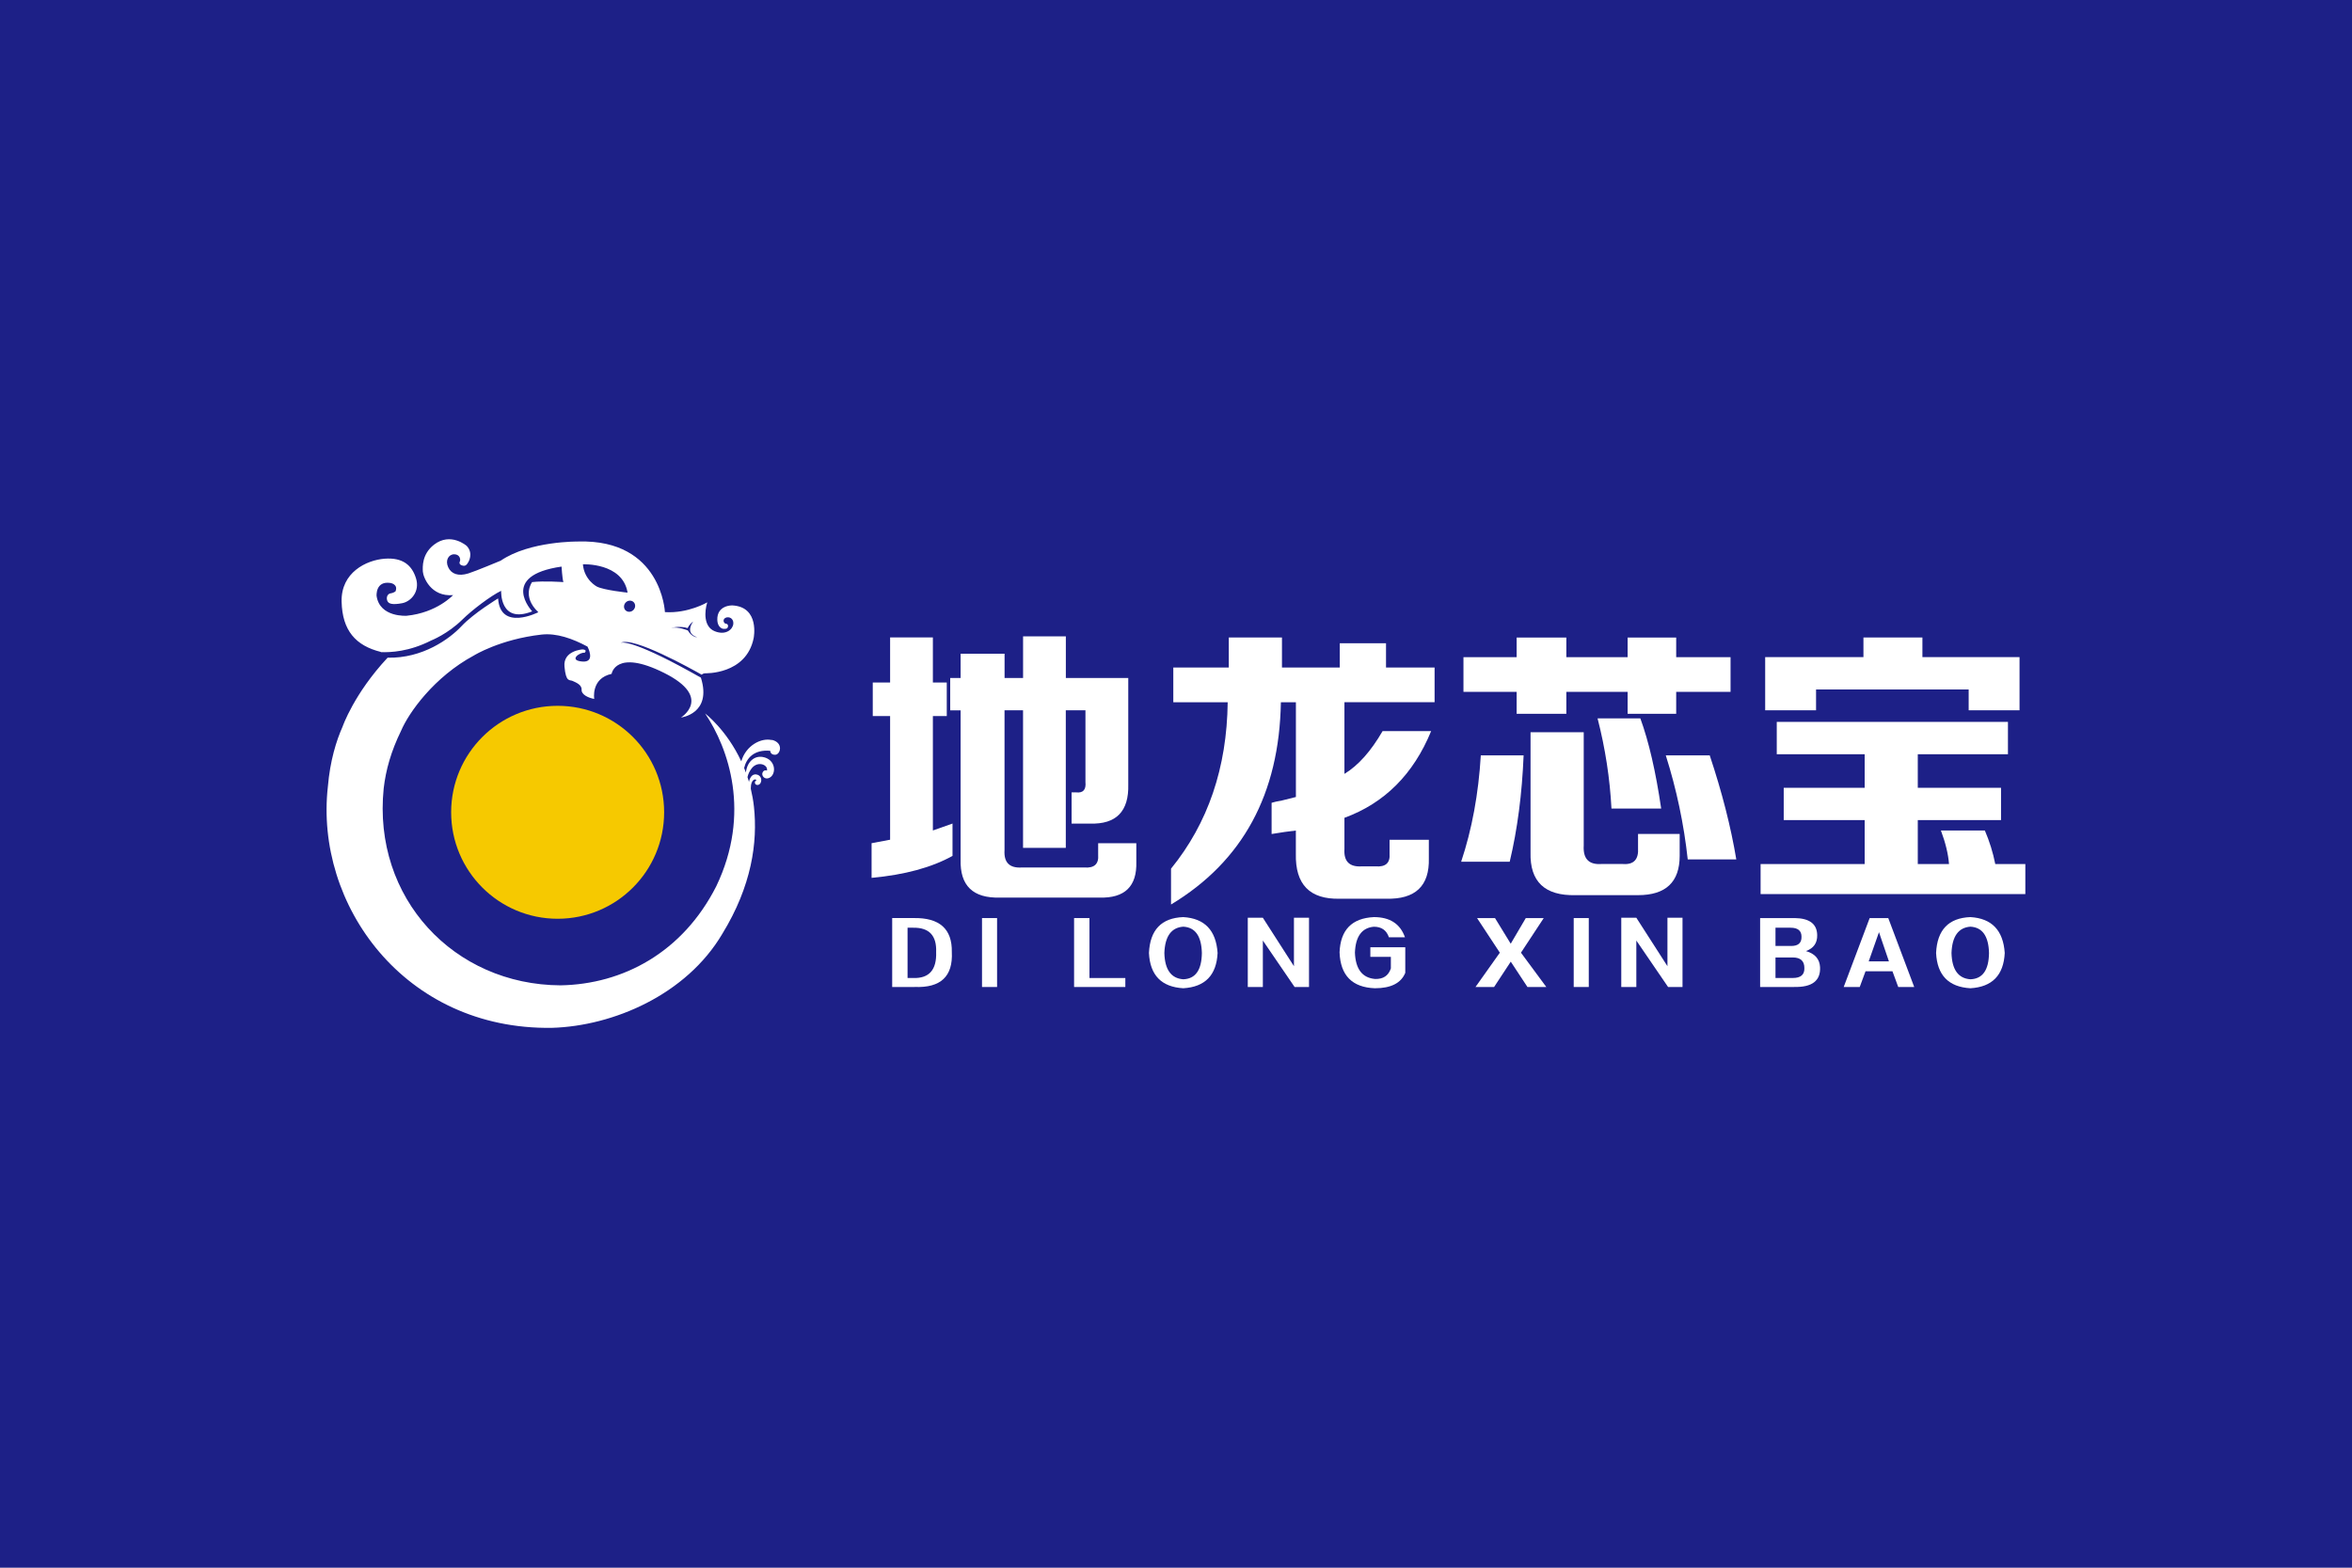
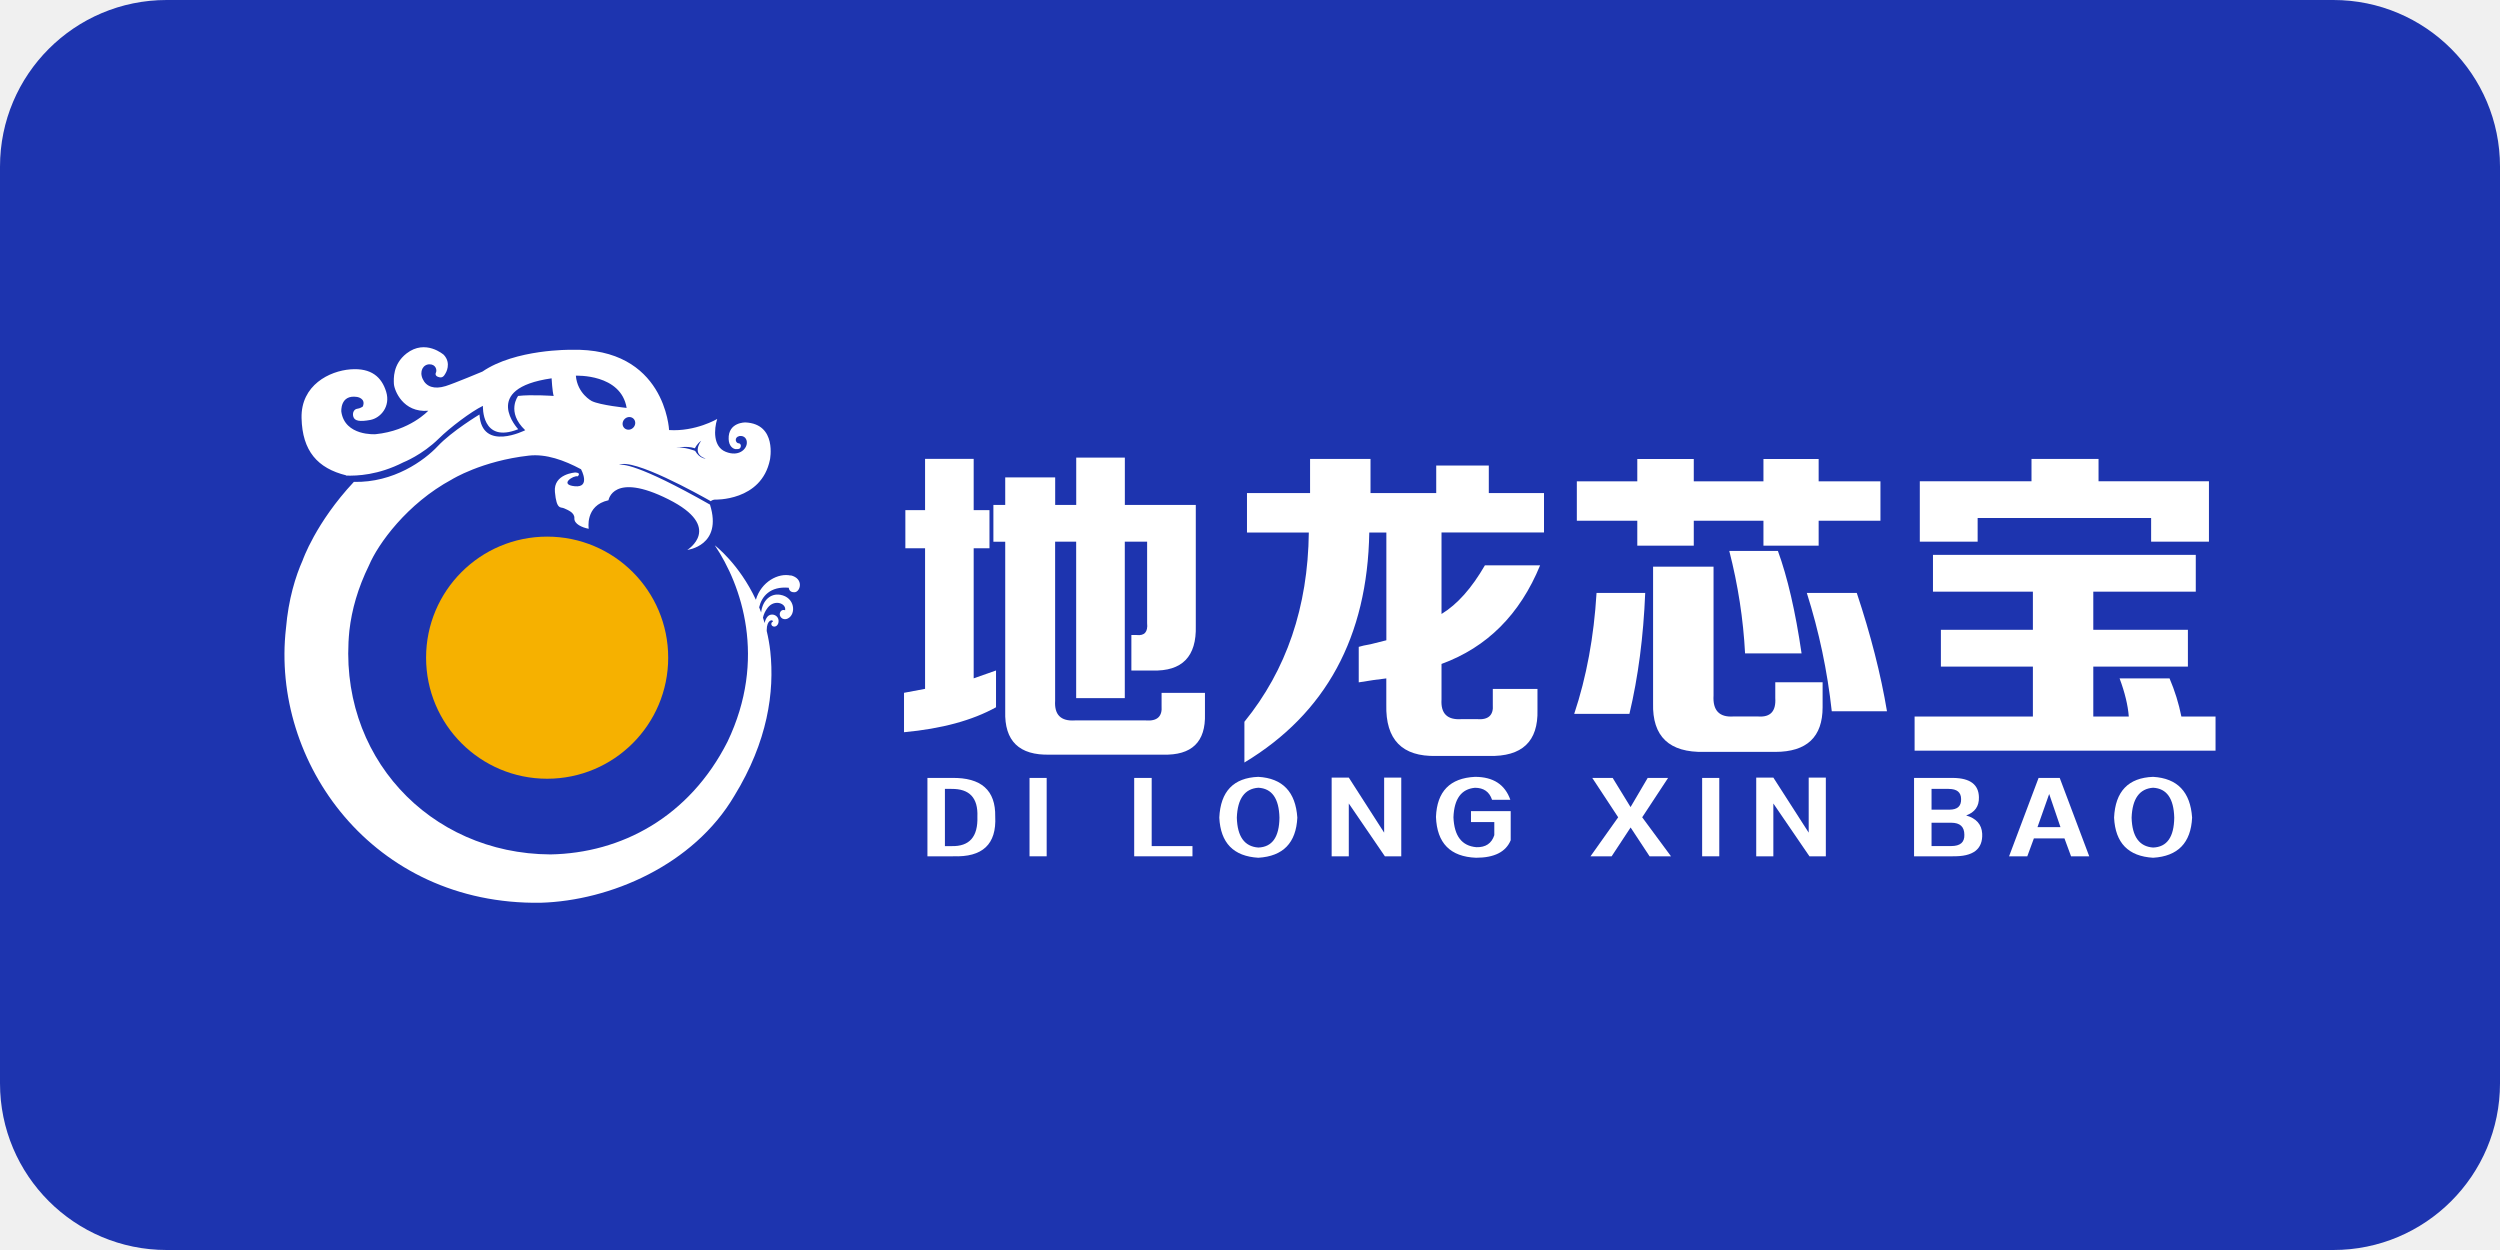
- <svg xmlns="http://www.w3.org/2000/svg" width="150" height="100" viewBox="0 0 150 100" fill="none">
-   <g clip-path="url(#clip0_2760_91812)">
-     <path d="M150 0H0V100H150V0Z" fill="#1D2087" />
-     <path d="M49.228 47.209C48.542 47.047 47.572 47.55 47.275 48.564C46.333 46.542 44.969 45.511 44.969 45.511C46.472 47.739 47.908 51.881 45.683 56.528C43.536 60.764 39.719 62.784 35.747 62.853C28.95 62.82 23.758 57.289 24.47 50.292C24.606 49.114 24.939 47.925 25.575 46.623C26.078 45.439 27.695 43.175 30.225 41.811C30.225 41.811 31.892 40.775 34.544 40.478C35.5 40.373 36.514 40.734 37.467 41.245C37.467 41.245 38.028 42.286 37.117 42.197C36.206 42.109 37.05 41.57 37.278 41.642C37.278 41.642 37.506 41.445 37.147 41.425C37.147 41.425 35.903 41.498 36 42.52C36.094 43.545 36.325 43.345 36.517 43.436C36.708 43.525 37.111 43.67 37.092 43.992C37.072 44.314 37.525 44.514 37.897 44.584C37.897 44.584 37.675 43.273 39.006 42.984C39.006 42.984 39.253 41.367 42.37 42.931C45.483 44.495 43.428 45.77 43.428 45.77C43.428 45.77 45.419 45.536 44.703 43.236C44.703 43.236 44.703 43.234 44.703 43.228C40.606 40.903 39.747 40.953 39.594 41.003C40.356 40.578 44.097 42.667 44.747 43.036C44.786 42.998 44.85 42.964 44.956 42.947C44.956 42.947 47.589 43.053 48.064 40.709C48.064 40.709 48.478 38.7 46.689 38.617C46.689 38.617 45.714 38.595 45.747 39.55C45.761 39.942 45.983 40.097 46.139 40.114C46.378 40.128 46.406 40.056 46.428 39.967C46.444 39.914 46.422 39.795 46.311 39.789C46.139 39.784 46.033 39.456 46.35 39.381C46.639 39.339 46.789 39.559 46.767 39.789C46.745 40.125 46.311 40.556 45.586 40.267C44.861 39.981 44.925 38.998 45.106 38.422C45.106 38.422 43.886 39.142 42.406 39.045C42.406 39.045 42.2 34.398 36.897 34.542C36.897 34.542 33.786 34.495 31.933 35.764C31.933 35.764 30.328 36.436 29.869 36.578C29.225 36.778 28.778 36.609 28.583 36.181C28.381 35.745 28.608 35.356 28.967 35.356C29.325 35.356 29.4 35.692 29.32 35.834C29.32 35.834 29.225 36.025 29.525 36.084C29.686 36.117 29.778 36.025 29.867 35.856C29.867 35.856 30.214 35.306 29.767 34.825C29.767 34.825 28.744 33.917 27.675 34.748C26.897 35.356 26.956 36.172 26.967 36.459C26.992 36.817 27.472 38.081 28.895 37.961C28.895 37.961 27.864 39.086 25.936 39.278C25.936 39.278 24.217 39.398 24.017 38.014C24.017 38.014 23.936 37.042 24.897 37.186C24.897 37.186 25.414 37.259 25.222 37.725C25.222 37.725 25.072 37.834 24.908 37.85C24.744 37.87 24.622 38.061 24.689 38.292C24.758 38.539 25.058 38.586 25.642 38.478C26.222 38.37 26.786 37.722 26.533 36.898C26.281 36.072 25.703 35.55 24.531 35.639C23.358 35.728 21.744 36.52 21.786 38.37C21.828 40.22 22.683 41.189 24.292 41.586C24.292 41.586 24.286 41.592 24.281 41.6C24.908 41.617 26.078 41.578 27.497 40.856C27.497 40.856 28.556 40.442 29.489 39.52C30.106 38.911 31.292 38.011 31.961 37.686C31.961 37.686 31.858 39.825 33.942 38.998C33.942 38.998 31.789 36.717 35.814 36.142C35.814 36.142 35.856 36.898 35.931 37.131C35.931 37.131 34.678 37.042 33.936 37.131C33.936 37.131 33.25 38.028 34.333 39.053C34.333 39.053 31.9 40.292 31.767 38.172C31.767 38.172 30.217 39.106 29.425 39.95C28.675 40.75 26.953 42.006 24.72 41.953C22.57 44.253 21.85 46.347 21.85 46.347C21.45 47.242 21.05 48.525 20.911 50.172C20.058 57.67 25.761 65.706 35.2 65.564C39.106 65.45 43.775 63.45 46.064 59.57C47.942 56.509 48.328 53.728 48.083 51.459C48.039 51.059 47.969 50.681 47.883 50.32C47.883 50.303 47.883 50.284 47.883 50.267C47.883 49.689 48.217 49.645 48.239 49.786C48.239 49.786 48.15 49.814 48.142 49.9C48.122 50.123 48.483 50.156 48.542 49.842C48.617 49.436 48.125 49.245 47.906 49.539C47.836 49.634 47.789 49.742 47.767 49.873C47.736 49.77 47.706 49.667 47.672 49.57C47.714 49.381 47.797 49.192 47.939 49.011C48.328 48.514 48.995 48.778 48.914 49.153C48.914 49.153 48.719 49.072 48.631 49.284C48.547 49.478 48.77 49.767 49.072 49.614C49.539 49.378 49.481 48.428 48.639 48.286C48.117 48.197 47.65 48.578 47.569 49.278C47.533 49.181 47.497 49.084 47.458 48.989C47.597 48.389 48.067 47.795 49.122 47.892C49.122 47.892 49.122 48.161 49.447 48.145C49.77 48.128 49.995 47.375 49.219 47.192L49.228 47.209ZM43.856 40.067C43.856 40.067 43.964 39.814 44.208 39.645C44.208 39.645 43.628 40.381 44.458 40.645C44.458 40.645 44.131 40.664 43.867 40.214C43.867 40.214 43.25 39.961 42.808 40.047C42.808 40.047 43.37 39.906 43.856 40.067ZM40.506 38.67C40.492 38.864 40.325 39.025 40.128 39.025C39.931 39.025 39.783 38.867 39.797 38.67C39.811 38.475 39.978 38.314 40.175 38.314C40.372 38.314 40.52 38.472 40.506 38.67ZM40.028 37.803C40.028 37.803 38.531 37.65 38.067 37.417C38.067 37.417 37.258 37 37.175 35.995C37.175 35.995 39.708 35.878 40.025 37.806L40.028 37.803Z" fill="white" />
-     <path d="M35.564 58.606C39.315 58.606 42.355 55.565 42.355 51.814C42.355 48.063 39.315 45.023 35.564 45.023C31.813 45.023 28.772 48.063 28.772 51.814C28.772 55.565 31.813 58.606 35.564 58.606Z" fill="#F6C900" />
-     <path d="M60.747 54.597C59.419 55.334 57.7 55.803 55.586 55.997V53.786L56.767 53.564V45.675H55.661V43.536H56.767V40.661H59.495V43.536H60.381V45.675H59.495V52.975L60.747 52.533V54.597ZM65.245 54.084V45.309H64.064V54.231C64.014 55.017 64.383 55.386 65.169 55.336H69.15C69.789 55.386 70.083 55.114 70.036 54.525V53.789H72.469V54.97C72.517 56.542 71.733 57.303 70.111 57.256H63.77C62.047 57.303 61.214 56.492 61.264 54.822V45.311H60.6V43.247H61.264V41.7H64.067V43.247H65.247V40.592H67.975V43.247H71.956V50.031C72.003 51.753 71.192 52.586 69.522 52.536H68.342V50.545H68.636C69.078 50.595 69.275 50.372 69.225 49.881V45.309H67.972V54.084H65.245Z" fill="white" />
-     <path d="M74.828 44.792V42.581H78.367V40.664H81.758V42.581H85.445V41.033H88.394V42.581H91.492V44.792H85.742V49.364C86.628 48.825 87.436 47.914 88.175 46.636H91.272C90.142 49.389 88.297 51.233 85.742 52.167V54.158C85.692 54.945 86.061 55.314 86.847 55.264H87.733C88.372 55.314 88.667 55.042 88.62 54.453V53.567H91.125V54.747C91.172 56.517 90.264 57.375 88.397 57.328H85.447C83.531 57.375 82.597 56.417 82.644 54.453V52.978C82.203 53.028 81.686 53.1 81.097 53.2V51.209C81.245 51.161 81.467 51.111 81.761 51.061C82.153 50.964 82.45 50.889 82.647 50.839V44.795H81.689C81.589 50.645 79.256 54.945 74.683 57.697V55.411C77.042 52.511 78.247 48.972 78.297 44.795H74.833L74.828 44.792Z" fill="white" />
-     <path d="M94.442 48.184H97.169C97.069 50.642 96.775 52.903 96.283 54.967H93.186C93.875 52.903 94.292 50.642 94.439 48.184H94.442ZM96.725 45.531V44.131H93.333V41.92H96.725V40.667H99.894V41.92H103.803V40.667H106.9V41.92H110.367V44.131H106.9V45.531H103.803V44.131H99.894V45.531H96.725ZM97.611 46.709H101.003V53.934C100.953 54.77 101.322 55.164 102.108 55.114H103.508C104.197 55.164 104.514 54.82 104.467 54.081V53.195H107.122V54.595C107.122 56.264 106.236 57.1 104.467 57.1H100.486C98.519 57.148 97.561 56.239 97.611 54.373V46.706V46.709ZM104.614 45.825C105.153 47.3 105.597 49.217 105.942 51.575H102.772C102.672 49.659 102.378 47.742 101.886 45.825H104.614ZM109.039 48.184C109.825 50.542 110.389 52.756 110.733 54.82H107.636C107.389 52.559 106.922 50.348 106.236 48.184H109.039Z" fill="white" />
-     <path d="M113.314 48.111V46.047H128.058V48.111H122.308V50.25H127.617V52.314H122.308V55.117H124.3C124.25 54.478 124.078 53.767 123.783 52.978H126.586C126.881 53.667 127.103 54.378 127.25 55.117H129.167V57.033H112.283V55.117H118.92V52.314H113.758V50.25H118.92V48.111H113.317H113.314ZM128.797 41.917V45.309H125.553V43.981H115.82V45.309H112.575V41.917H118.842V40.664H122.603V41.917H128.797Z" fill="white" />
-     <path d="M58.331 62.959H56.9V58.561H58.269C59.919 58.533 60.73 59.256 60.703 60.728C60.783 62.281 59.994 63.025 58.331 62.956V62.959ZM58.25 59.175H57.88V62.386H58.25C59.258 62.414 59.742 61.861 59.703 60.731C59.744 59.681 59.258 59.164 58.25 59.178V59.175Z" fill="white" />
-     <path d="M63.589 62.959H62.628V58.562H63.589V62.959Z" fill="white" />
-     <path d="M71.772 62.959H68.5V58.562H69.481V62.386H71.769V62.959H71.772Z" fill="white" />
-     <path d="M77.653 60.789C77.583 62.206 76.856 62.956 75.464 63.039C74.072 62.958 73.344 62.208 73.275 60.789C73.342 59.317 74.072 58.553 75.464 58.5C76.828 58.581 77.555 59.344 77.653 60.789ZM76.65 60.789C76.622 59.711 76.228 59.153 75.464 59.111C74.7 59.167 74.297 59.725 74.258 60.789C74.286 61.853 74.689 62.411 75.464 62.467C76.242 62.439 76.636 61.881 76.65 60.789Z" fill="white" />
-     <path d="M83.483 62.959H82.564L80.539 59.995V62.959H79.578V58.542H80.539L82.522 61.631V58.542H83.483V62.959Z" fill="white" />
-     <path d="M89.6 59.789H88.578C88.428 59.339 88.108 59.114 87.617 59.114C86.853 59.183 86.45 59.733 86.411 60.769C86.453 61.819 86.881 62.378 87.7 62.447C88.217 62.461 88.553 62.236 88.703 61.772V61.036H87.395V60.422H89.622V62.058C89.35 62.714 88.703 63.039 87.681 63.039C86.236 62.983 85.486 62.222 85.431 60.75C85.486 59.319 86.214 58.569 87.62 58.5C88.642 58.5 89.303 58.931 89.603 59.789H89.6Z" fill="white" />
-     <path d="M98.62 62.959H97.414L96.35 61.342L95.286 62.959H94.1L95.653 60.77L94.2 58.562H95.344L96.347 60.198L97.308 58.562H98.453L97 60.77L98.617 62.959H98.62Z" fill="white" />
-     <path d="M101.325 62.959H100.364V58.562H101.325V62.959Z" fill="white" />
-     <path d="M107.303 62.959H106.383L104.358 59.995V62.959H103.397V58.542H104.358L106.342 61.631V58.542H107.303V62.959Z" fill="white" />
-     <path d="M114.419 62.959H112.253V58.562H114.461C115.403 58.575 115.878 58.937 115.892 59.645C115.905 60.15 115.667 60.489 115.175 60.667C115.747 60.831 116.047 61.173 116.075 61.689C116.117 62.562 115.564 62.984 114.419 62.956V62.959ZM114.194 59.175H113.233V60.342H114.236C114.686 60.342 114.903 60.145 114.892 59.75C114.892 59.37 114.661 59.178 114.197 59.178L114.194 59.175ZM114.339 61.075H113.233V62.384H114.339C114.844 62.384 115.089 62.173 115.075 61.75C115.075 61.3 114.83 61.075 114.339 61.075Z" fill="white" />
-     <path d="M122.083 62.959H121.061L120.692 61.956H118.975L118.605 62.959H117.583L119.239 58.562H120.425L122.08 62.959H122.083ZM119.833 59.462L119.178 61.323H120.467L119.833 59.462Z" fill="white" />
-     <path d="M127.853 60.789C127.783 62.206 127.056 62.956 125.664 63.039C124.272 62.958 123.545 62.208 123.475 60.789C123.542 59.317 124.272 58.553 125.664 58.5C127.028 58.581 127.756 59.344 127.853 60.789ZM126.85 60.789C126.822 59.711 126.428 59.153 125.664 59.111C124.9 59.167 124.497 59.725 124.458 60.789C124.486 61.853 124.889 62.411 125.664 62.467C126.442 62.439 126.836 61.881 126.85 60.789Z" fill="white" />
+ <svg xmlns="http://www.w3.org/2000/svg" width="180" height="90" viewBox="0 0 180 90" fill="none">
+   <g clip-path="url(#clip0_2890_194099)">
+     <rect width="180" height="90" rx="12" fill="#1D34AF" />
+     <path d="M56.929 41.441C56.049 41.234 54.805 41.88 54.423 43.181C53.215 40.586 51.465 39.263 51.465 39.263C53.393 42.122 55.236 47.437 52.381 53.401C49.625 58.838 44.727 61.429 39.629 61.518C30.906 61.476 24.243 54.378 25.156 45.398C25.331 43.887 25.758 42.361 26.575 40.689C27.22 39.17 29.295 36.265 32.542 34.515C32.542 34.515 34.681 33.185 38.086 32.803C39.312 32.668 40.613 33.131 41.836 33.787C41.836 33.787 42.556 35.124 41.387 35.01C40.217 34.896 41.301 34.204 41.593 34.297C41.593 34.297 41.886 34.044 41.426 34.019C41.426 34.019 39.829 34.112 39.954 35.424C40.075 36.739 40.371 36.482 40.617 36.6C40.863 36.714 41.38 36.9 41.355 37.313C41.33 37.727 41.911 37.983 42.388 38.072C42.388 38.072 42.103 36.39 43.811 36.019C43.811 36.019 44.128 33.944 48.128 35.951C52.124 37.958 49.486 39.594 49.486 39.594C49.486 39.594 52.042 39.295 51.122 36.343C51.122 36.343 51.122 36.34 51.122 36.333C45.864 33.349 44.763 33.413 44.566 33.477C45.543 32.932 50.345 35.613 51.179 36.087C51.229 36.037 51.311 35.994 51.447 35.973C51.447 35.973 54.826 36.108 55.436 33.099C55.436 33.099 55.967 30.522 53.671 30.415C53.671 30.415 52.42 30.387 52.463 31.613C52.48 32.115 52.766 32.315 52.965 32.337C53.272 32.354 53.308 32.262 53.336 32.148C53.358 32.08 53.329 31.927 53.186 31.919C52.965 31.912 52.83 31.492 53.236 31.395C53.607 31.342 53.8 31.623 53.771 31.919C53.742 32.351 53.186 32.903 52.256 32.532C51.325 32.165 51.407 30.903 51.639 30.166C51.639 30.166 50.074 31.089 48.174 30.964C48.174 30.964 47.91 25 41.105 25.185C41.105 25.185 37.112 25.125 34.735 26.754C34.735 26.754 32.674 27.617 32.086 27.798C31.259 28.055 30.685 27.838 30.436 27.289C30.175 26.729 30.468 26.23 30.927 26.23C31.387 26.23 31.483 26.661 31.38 26.843C31.38 26.843 31.259 27.089 31.644 27.164C31.851 27.207 31.968 27.089 32.082 26.872C32.082 26.872 32.528 26.166 31.954 25.549C31.954 25.549 30.642 24.383 29.27 25.449C28.272 26.23 28.346 27.278 28.361 27.645C28.393 28.105 29.009 29.727 30.835 29.574C30.835 29.574 29.512 31.017 27.038 31.263C27.038 31.263 24.831 31.417 24.575 29.641C24.575 29.641 24.471 28.394 25.705 28.579C25.705 28.579 26.368 28.672 26.122 29.271C26.122 29.271 25.93 29.41 25.719 29.431C25.509 29.456 25.352 29.702 25.438 29.998C25.527 30.315 25.912 30.376 26.66 30.237C27.405 30.098 28.129 29.267 27.805 28.208C27.48 27.15 26.739 26.479 25.234 26.593C23.73 26.708 21.659 27.724 21.712 30.098C21.766 32.472 22.864 33.716 24.928 34.226C24.928 34.226 24.921 34.233 24.913 34.244C25.719 34.265 27.22 34.215 29.042 33.288C29.042 33.288 30.4 32.757 31.598 31.574C32.389 30.793 33.911 29.638 34.77 29.221C34.77 29.221 34.638 31.966 37.312 30.903C37.312 30.903 34.549 27.977 39.715 27.239C39.715 27.239 39.768 28.208 39.864 28.508C39.864 28.508 38.257 28.394 37.305 28.508C37.305 28.508 36.424 29.659 37.815 30.975C37.815 30.975 34.692 32.565 34.521 29.845C34.521 29.845 32.532 31.042 31.516 32.126C30.553 33.153 28.343 34.764 25.477 34.696C22.718 37.648 21.794 40.336 21.794 40.336C21.281 41.484 20.768 43.131 20.589 45.245C19.495 54.866 26.814 65.179 38.927 64.998C43.939 64.852 49.932 62.285 52.869 57.305C55.279 53.376 55.774 49.808 55.461 46.895C55.404 46.382 55.315 45.897 55.204 45.434C55.204 45.412 55.204 45.387 55.204 45.366C55.204 44.624 55.632 44.568 55.66 44.749C55.66 44.749 55.546 44.785 55.536 44.895C55.511 45.181 55.974 45.223 56.049 44.821C56.145 44.3 55.514 44.054 55.233 44.432C55.144 44.553 55.083 44.692 55.054 44.86C55.015 44.728 54.976 44.596 54.933 44.471C54.987 44.229 55.094 43.986 55.275 43.755C55.774 43.117 56.63 43.455 56.527 43.937C56.527 43.937 56.277 43.833 56.163 44.104C56.056 44.354 56.341 44.724 56.73 44.528C57.329 44.225 57.254 43.006 56.174 42.824C55.504 42.71 54.905 43.199 54.801 44.097C54.755 43.972 54.709 43.847 54.659 43.726C54.837 42.956 55.439 42.193 56.794 42.318C56.794 42.318 56.794 42.664 57.211 42.642C57.625 42.621 57.913 41.655 56.919 41.42L56.929 41.441ZM50.035 32.276C50.035 32.276 50.174 31.951 50.488 31.734C50.488 31.734 49.743 32.679 50.809 33.017C50.809 33.017 50.388 33.042 50.049 32.465C50.049 32.465 49.258 32.14 48.691 32.251C48.691 32.251 49.411 32.069 50.035 32.276ZM45.736 30.483C45.718 30.732 45.504 30.939 45.251 30.939C44.998 30.939 44.809 30.736 44.827 30.483C44.845 30.233 45.059 30.026 45.312 30.026C45.565 30.026 45.754 30.23 45.736 30.483ZM45.123 29.37C45.123 29.37 43.201 29.174 42.606 28.875C42.606 28.875 41.569 28.34 41.462 27.05C41.462 27.05 44.713 26.9 45.119 29.374L45.123 29.37Z" fill="white" />
+     <path d="M39.394 56.069C44.208 56.069 48.11 52.166 48.11 47.353C48.11 42.539 44.208 38.637 39.394 38.637C34.58 38.637 30.678 42.539 30.678 47.353C30.678 52.166 34.58 56.069 39.394 56.069Z" fill="#F6B100" />
+     <path d="M71.713 50.923C70.009 51.868 67.802 52.47 65.089 52.72V49.882L66.605 49.597V39.473H65.186V36.728H66.605V33.038H70.105V36.728H71.242V39.473H70.105V48.841L71.713 48.275V50.923ZM77.484 50.264V39.002H75.969V50.453C75.905 51.462 76.379 51.936 77.388 51.871H82.497C83.317 51.936 83.694 51.586 83.634 50.831V49.886H86.757V51.401C86.817 53.419 85.812 54.395 83.73 54.335H75.591C73.381 54.395 72.312 53.354 72.376 51.212V39.006H71.524V36.357H72.376V34.372H75.973V36.357H77.488V32.949H80.989V36.357H86.097V45.063C86.158 47.273 85.117 48.342 82.974 48.278H81.459V45.722H81.837C82.404 45.786 82.657 45.501 82.593 44.87V39.002H80.985V50.264H77.484Z" fill="white" />
+     <path d="M89.783 38.339V35.502H94.325V33.042H98.677V35.502H103.408V33.516H107.194V35.502H111.168V38.339H103.789V44.207C104.926 43.516 105.964 42.346 106.912 40.706H110.887C109.436 44.239 107.069 46.606 103.789 47.804V50.36C103.725 51.369 104.199 51.843 105.208 51.779H106.345C107.165 51.843 107.543 51.494 107.482 50.738V49.601H110.698V51.116C110.758 53.387 109.593 54.488 107.197 54.428H103.411C100.952 54.488 99.754 53.258 99.814 50.738V48.845C99.248 48.909 98.585 49.002 97.829 49.13V46.574C98.018 46.514 98.303 46.449 98.681 46.385C99.183 46.261 99.565 46.164 99.818 46.1V38.343H98.588C98.46 45.85 95.465 51.369 89.597 54.902V51.968C92.624 48.246 94.171 43.705 94.235 38.343H89.79L89.783 38.339Z" fill="white" />
+     <path d="M114.954 42.692H118.455C118.327 45.847 117.949 48.749 117.318 51.398H113.343C114.227 48.749 114.762 45.847 114.951 42.692H114.954ZM117.885 39.288V37.491H113.532V34.654H117.885V33.046H121.952V34.654H126.968V33.046H130.943V34.654H135.392V37.491H130.943V39.288H126.968V37.491H121.952V39.288H117.885ZM119.022 40.8H123.375V50.072C123.31 51.145 123.784 51.651 124.793 51.587H126.59C127.474 51.651 127.88 51.209 127.82 50.261V49.123H131.228V50.92C131.228 53.062 130.091 54.136 127.82 54.136H122.711C120.188 54.196 118.958 53.031 119.022 50.635V40.796V40.8ZM128.009 39.666C128.7 41.559 129.271 44.019 129.713 47.045H125.645C125.517 44.585 125.139 42.126 124.508 39.666H128.009ZM133.688 42.692C134.696 45.719 135.42 48.56 135.862 51.209H131.887C131.57 48.307 130.971 45.469 130.091 42.692H133.688Z" fill="white" />
+     <path d="M139.174 42.599V39.951H158.096V42.599H150.717V45.344H157.529V47.993H150.717V51.59H153.273C153.209 50.77 152.988 49.857 152.61 48.845H156.207C156.585 49.729 156.87 50.642 157.059 51.59H159.519V54.05H137.851V51.59H146.368V47.993H139.744V45.344H146.368V42.599H139.178H139.174ZM159.044 34.65V39.002H154.881V37.298H142.39V39.002H138.226V34.65H146.268V33.042H151.095V34.65H159.044Z" fill="white" />
+     <path d="M68.611 61.654H66.775V56.011H68.533C70.65 55.975 71.691 56.902 71.656 58.791C71.759 60.784 70.747 61.739 68.611 61.65V61.654ZM68.508 56.799H68.034V60.92H68.508C69.802 60.955 70.422 60.246 70.372 58.795C70.426 57.447 69.802 56.784 68.508 56.802V56.799Z" fill="white" />
+     <path d="M75.36 61.654H74.126V56.011H75.36V61.654Z" fill="white" />
+     <path d="M85.862 61.654H81.662V56.011H82.921V60.919H85.858V61.654H85.862Z" fill="white" />
+     <path d="M93.408 58.87C93.319 60.688 92.385 61.651 90.599 61.758C88.813 61.654 87.879 60.692 87.79 58.87C87.876 56.981 88.813 56 90.599 55.933C92.35 56.036 93.284 57.016 93.408 58.87ZM92.121 58.87C92.086 57.487 91.58 56.77 90.599 56.717C89.619 56.788 89.102 57.505 89.052 58.87C89.088 60.235 89.605 60.952 90.599 61.023C91.597 60.988 92.104 60.271 92.121 58.87Z" fill="white" />
+     <path d="M100.891 61.654H99.711L97.113 57.851V61.654H95.879V55.986H97.113L99.658 59.95V55.986H100.891V61.654Z" fill="white" />
+     <path d="M108.741 57.587H107.429C107.237 57.009 106.827 56.72 106.196 56.72C105.215 56.81 104.698 57.515 104.649 58.845C104.702 60.193 105.251 60.909 106.303 60.998C106.966 61.016 107.397 60.727 107.59 60.132V59.187H105.911V58.4H108.77V60.499C108.42 61.34 107.59 61.758 106.278 61.758C104.424 61.686 103.461 60.709 103.39 58.82C103.461 56.984 104.395 56.022 106.199 55.933C107.511 55.933 108.36 56.485 108.745 57.587H108.741Z" fill="white" />
+     <path d="M120.316 61.654H118.769L117.404 59.579L116.038 61.654H114.516L116.509 58.845L114.644 56.011H116.113L117.4 58.11L118.633 56.011H120.102L118.238 58.845L120.312 61.654H120.316Z" fill="white" />
+     <path d="M123.788 61.654H122.554V56.011H123.788V61.654Z" fill="white" />
+     <path d="M131.46 61.654H130.28L127.681 57.851V61.654H126.448V55.986H127.681L130.226 59.95V55.986H131.46V61.654Z" fill="white" />
+     <path d="M140.593 61.654H137.812V56.011H140.646C141.855 56.029 142.465 56.492 142.482 57.401C142.5 58.05 142.194 58.485 141.563 58.713C142.297 58.923 142.682 59.362 142.718 60.025C142.771 61.144 142.062 61.686 140.593 61.65V61.654ZM140.304 56.799H139.071V58.296H140.358C140.935 58.296 141.213 58.043 141.199 57.536C141.199 57.048 140.903 56.802 140.308 56.802L140.304 56.799ZM140.49 59.237H139.071V60.916H140.49C141.138 60.916 141.452 60.645 141.434 60.103C141.434 59.526 141.121 59.237 140.49 59.237Z" fill="white" />
+     <path d="M150.428 61.654H149.116L148.642 60.367H146.439L145.965 61.654H144.653L146.778 56.011H148.3L150.425 61.654H150.428ZM147.541 57.166L146.699 59.554H148.354L147.541 57.166Z" fill="white" />
+     <path d="M157.832 58.87C157.743 60.688 156.809 61.651 155.023 61.758C153.237 61.654 152.303 60.692 152.214 58.87C152.3 56.981 153.237 56 155.023 55.933C156.774 56.036 157.708 57.016 157.832 58.87ZM156.546 58.87C156.51 57.487 156.004 56.77 155.023 56.717C154.043 56.788 153.526 57.505 153.476 58.87C153.512 60.235 154.029 60.952 155.023 61.023C156.021 60.988 156.528 60.271 156.546 58.87Z" fill="white" />
  </g>
  <defs>
-     <clipPath id="clip0_2760_91812">
-       <rect width="150" height="100" fill="white" />
+     <clipPath id="clip0_2890_194099">
+       <rect width="180" height="90" fill="white" />
    </clipPath>
  </defs>
</svg>
